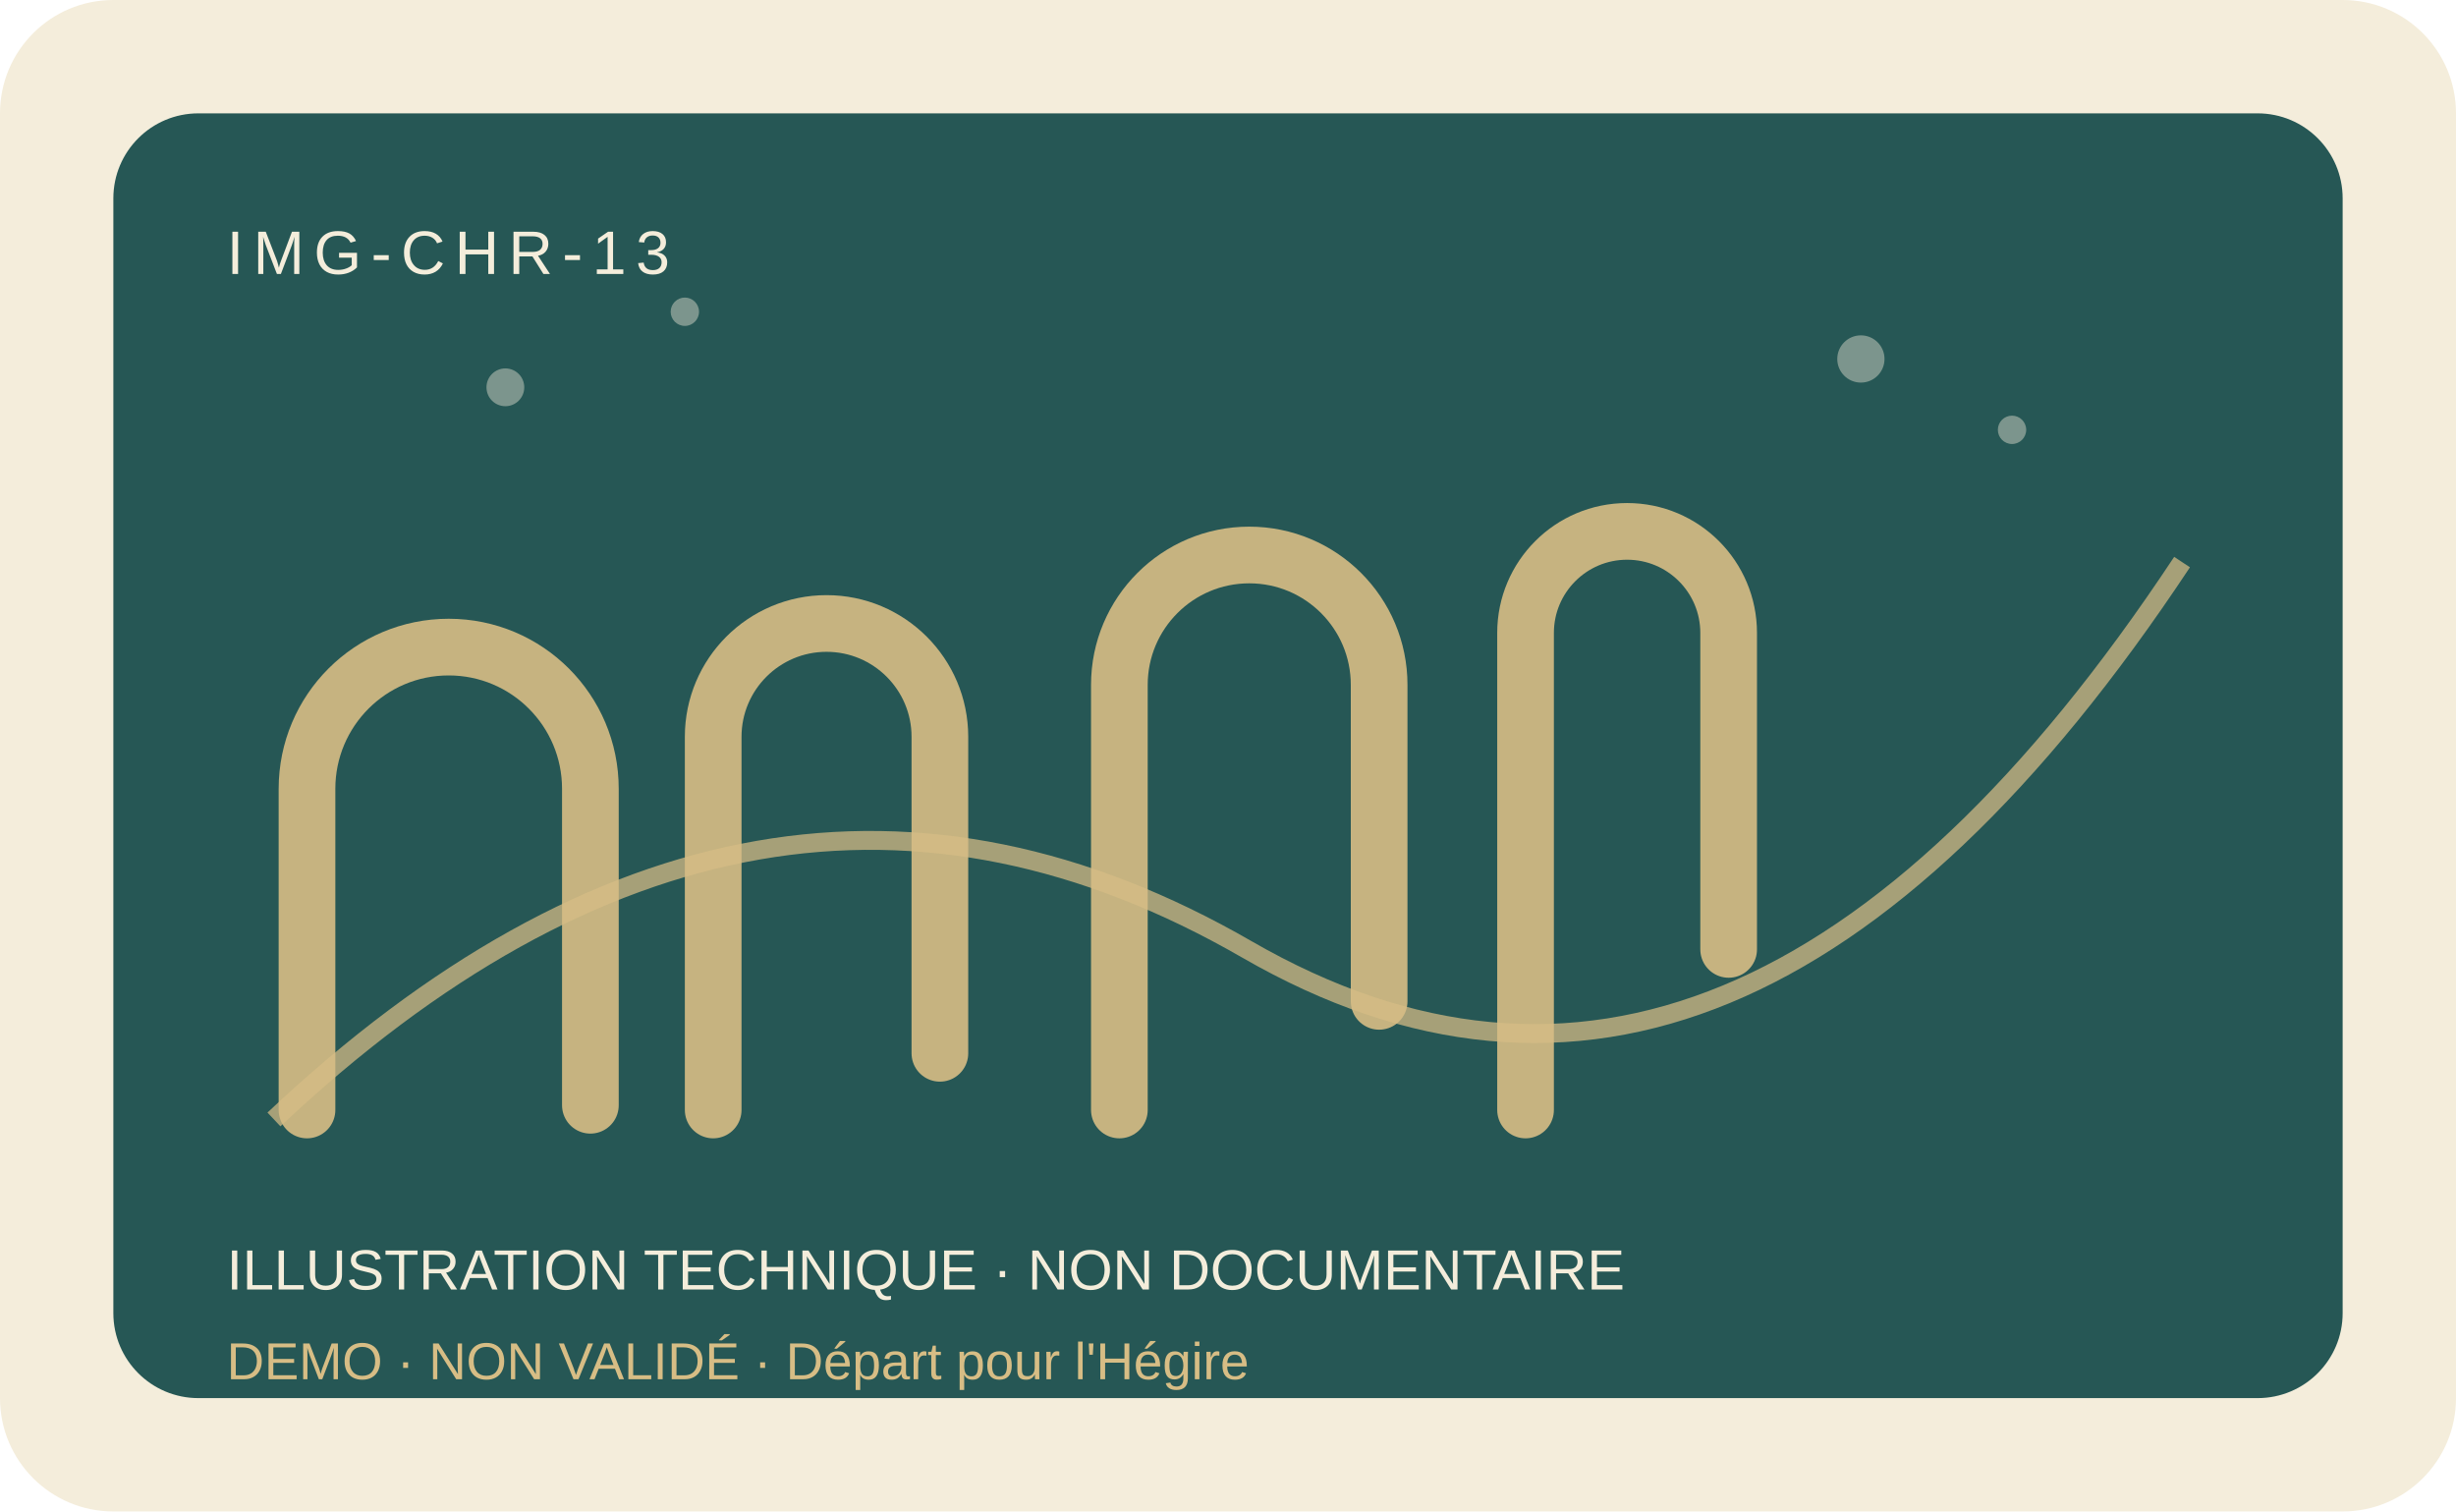
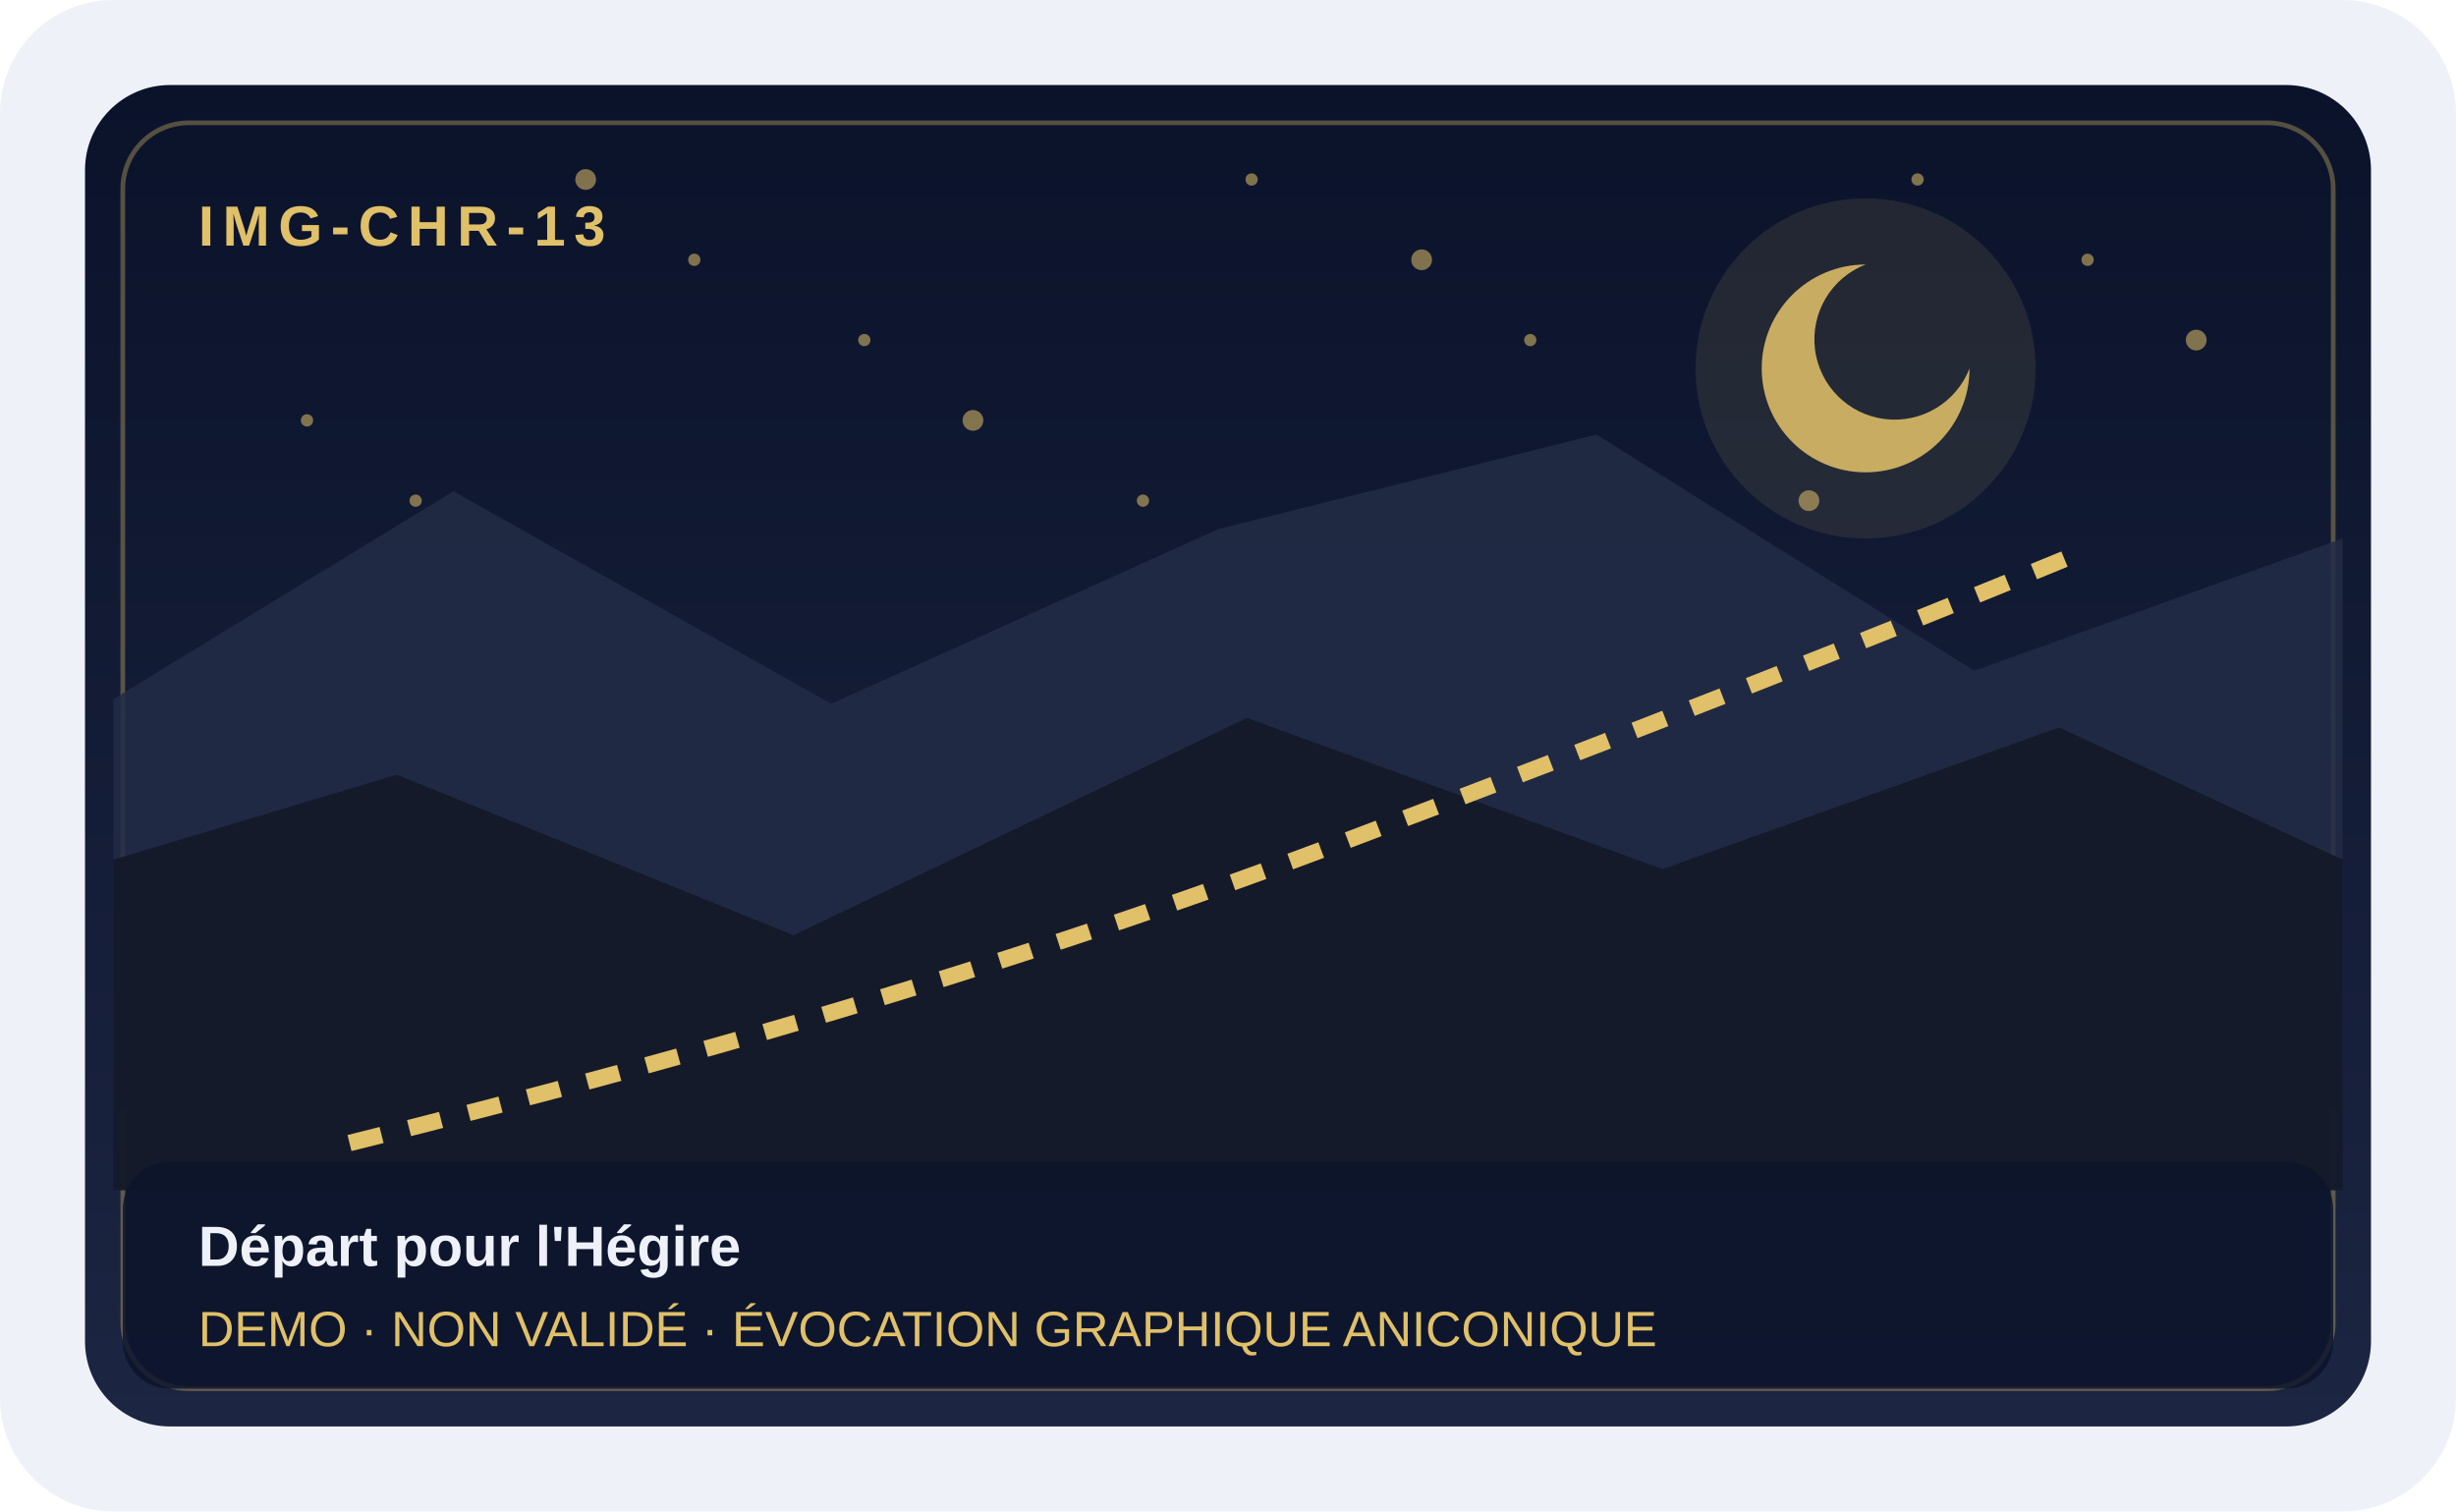
<svg xmlns="http://www.w3.org/2000/svg" viewBox="0 0 520 320" role="img" aria-labelledby="title desc">
-   <rect width="520" height="320" rx="24" fill="#f4eddb" />
-   <rect x="24" y="24" width="472" height="272" rx="18" fill="#1d514f" opacity=".96" />
-   <g opacity=".9">
-     <path d="M65 235V167a30 30 0 0 1 60 0v67" fill="none" stroke="#d7bd85" stroke-width="12" stroke-linecap="round" />
-     <path d="M151 235V156a24 24 0 0 1 48 0v67" fill="none" stroke="#d7bd85" stroke-width="12" stroke-linecap="round" />
-     <path d="M237 235V145a27.5 27.5 0 0 1 55 0v67" fill="none" stroke="#d7bd85" stroke-width="12" stroke-linecap="round" />
-     <path d="M323 235V134a21.5 21.5 0 0 1 43 0v67" fill="none" stroke="#d7bd85" stroke-width="12" stroke-linecap="round" />
+   <defs>
+     <linearGradient id="sky-img-chr-13" x1="0" y1="0" x2="0" y2="1">
+       <stop offset="0%" stop-color="#0b132b" />
+       <stop offset="100%" stop-color="#1c2541" />
+     </linearGradient>
+   </defs>
+   <rect width="520" height="320" rx="24" fill="#eef1f8" />
+   <rect x="18" y="18" width="484" height="284" rx="18" fill="url(#sky-img-chr-13)" />
+   <rect x="26" y="26" width="468" height="268" rx="14" fill="none" stroke="#e0c068" stroke-width="1" opacity="0.35" />
+   <g fill="#e0c068" opacity="0.55">
+     <circle cx="301" cy="55" r="2.2" />
+     <circle cx="242" cy="106" r="1.3" />
+     <circle cx="183" cy="72" r="1.3" />
+     <circle cx="124" cy="38" r="2.2" />
+     <circle cx="65" cy="89" r="1.3" />
+     <circle cx="442" cy="55" r="1.3" />
+     <circle cx="383" cy="106" r="2.2" />
+     <circle cx="324" cy="72" r="1.3" />
+     <circle cx="265" cy="38" r="1.3" />
+     <circle cx="206" cy="89" r="2.2" />
+     <circle cx="147" cy="55" r="1.3" />
+     <circle cx="88" cy="106" r="1.3" />
+     <circle cx="465" cy="72" r="2.2" />
+     <circle cx="406" cy="38" r="1.3" />
  </g>
-   <path d="M58 237 Q160 141 264 201 T462 119" fill="none" stroke="#d7bd85" stroke-width="4" opacity=".72" />
-   <g fill="#f4eddb" opacity=".42">
-     <circle cx="107" cy="82" r="4" />
-     <circle cx="145" cy="66" r="3" />
-     <circle cx="394" cy="76" r="5" />
-     <circle cx="426" cy="91" r="3" />
+   <g opacity="0.88">
+     <path d="M395 56 A22 22 0 1 0 417 78 A17 17 0 1 1 395 56 Z" fill="#e0c068" />
+     <circle cx="395" cy="78" r="36" fill="#e0c068" opacity="0.12" />
  </g>
-   <text x="48" y="58" fill="#f4eddb" font-family="Arial, sans-serif" font-size="13" letter-spacing="2">IMG-CHR-13</text>
-   <text x="48" y="273" fill="#f4eddb" font-family="Arial, sans-serif" font-size="12">ILLUSTRATION TECHNIQUE · NON DOCUMENTAIRE</text>
-   <text x="48" y="292" fill="#d7bd85" font-family="Arial, sans-serif" font-size="11">DEMO · NON VALIDÉ · Départ pour l'Hégire</text>
+   <path d="M24 235 L24 148 L96 104 L176 149 L258 112 L338 92 L418 142 L496 114 L496 235 Z" fill="#222b45" opacity="0.85" />
+   <path d="M24 252 L24 182 L84 164 L168 198 L264 152 L352 184 L436 154 L496 182 L496 252 Z" fill="#141929" opacity="0.95" />
+   <path d="M74 242 Q195 212 285 178 T438 118" fill="none" stroke="#e0c068" stroke-width="3.5" stroke-dasharray="7 6" />
+   <rect x="26" y="246" width="468" height="48" rx="10" fill="#0b132b" opacity="0.82" />
+   <text x="42" y="52" fill="#e0c068" font-family="Arial, sans-serif" font-size="12" font-weight="bold" letter-spacing="1.8">IMG-CHR-13</text>
+   <text x="42" y="268" fill="#eef1f8" font-family="Arial, sans-serif" font-size="12" font-weight="bold">Départ pour l'Hégire</text>
+   <text x="42" y="285" fill="#e0c068" font-family="Arial, sans-serif" font-size="10.5">DEMO · NON VALIDÉ · ÉVOCATION GRAPHIQUE ANICONIQUE</text>
</svg>
